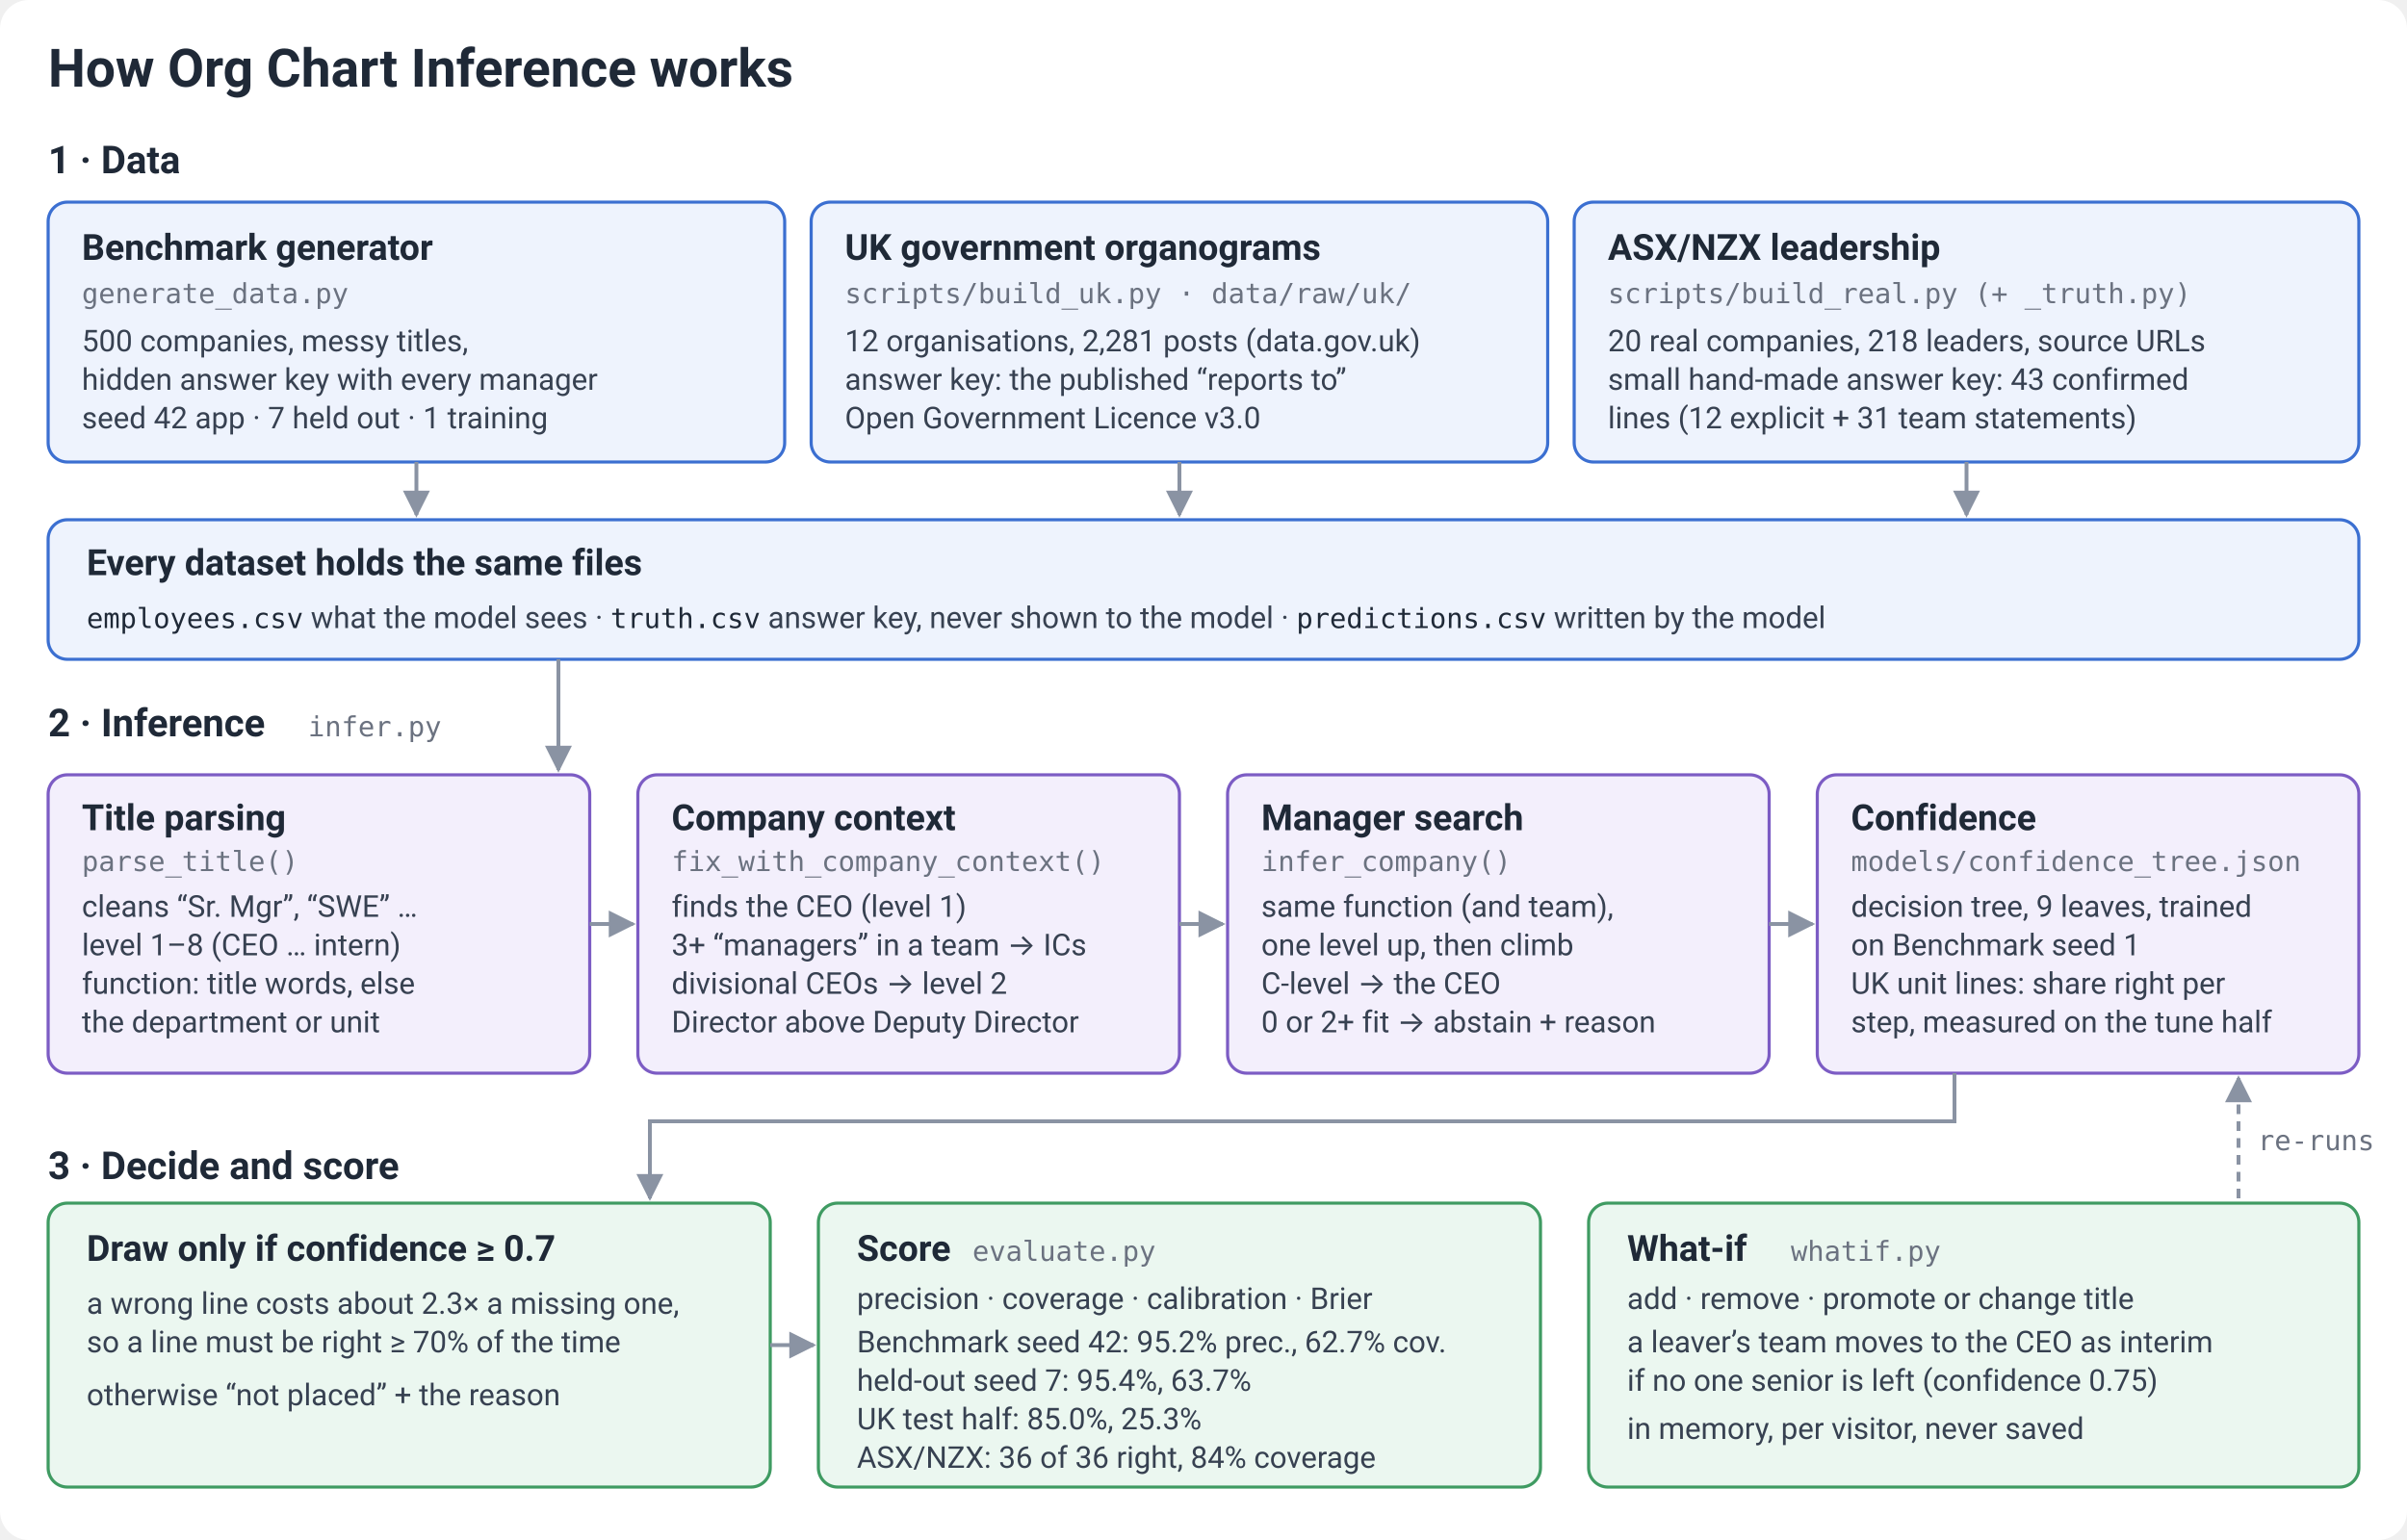
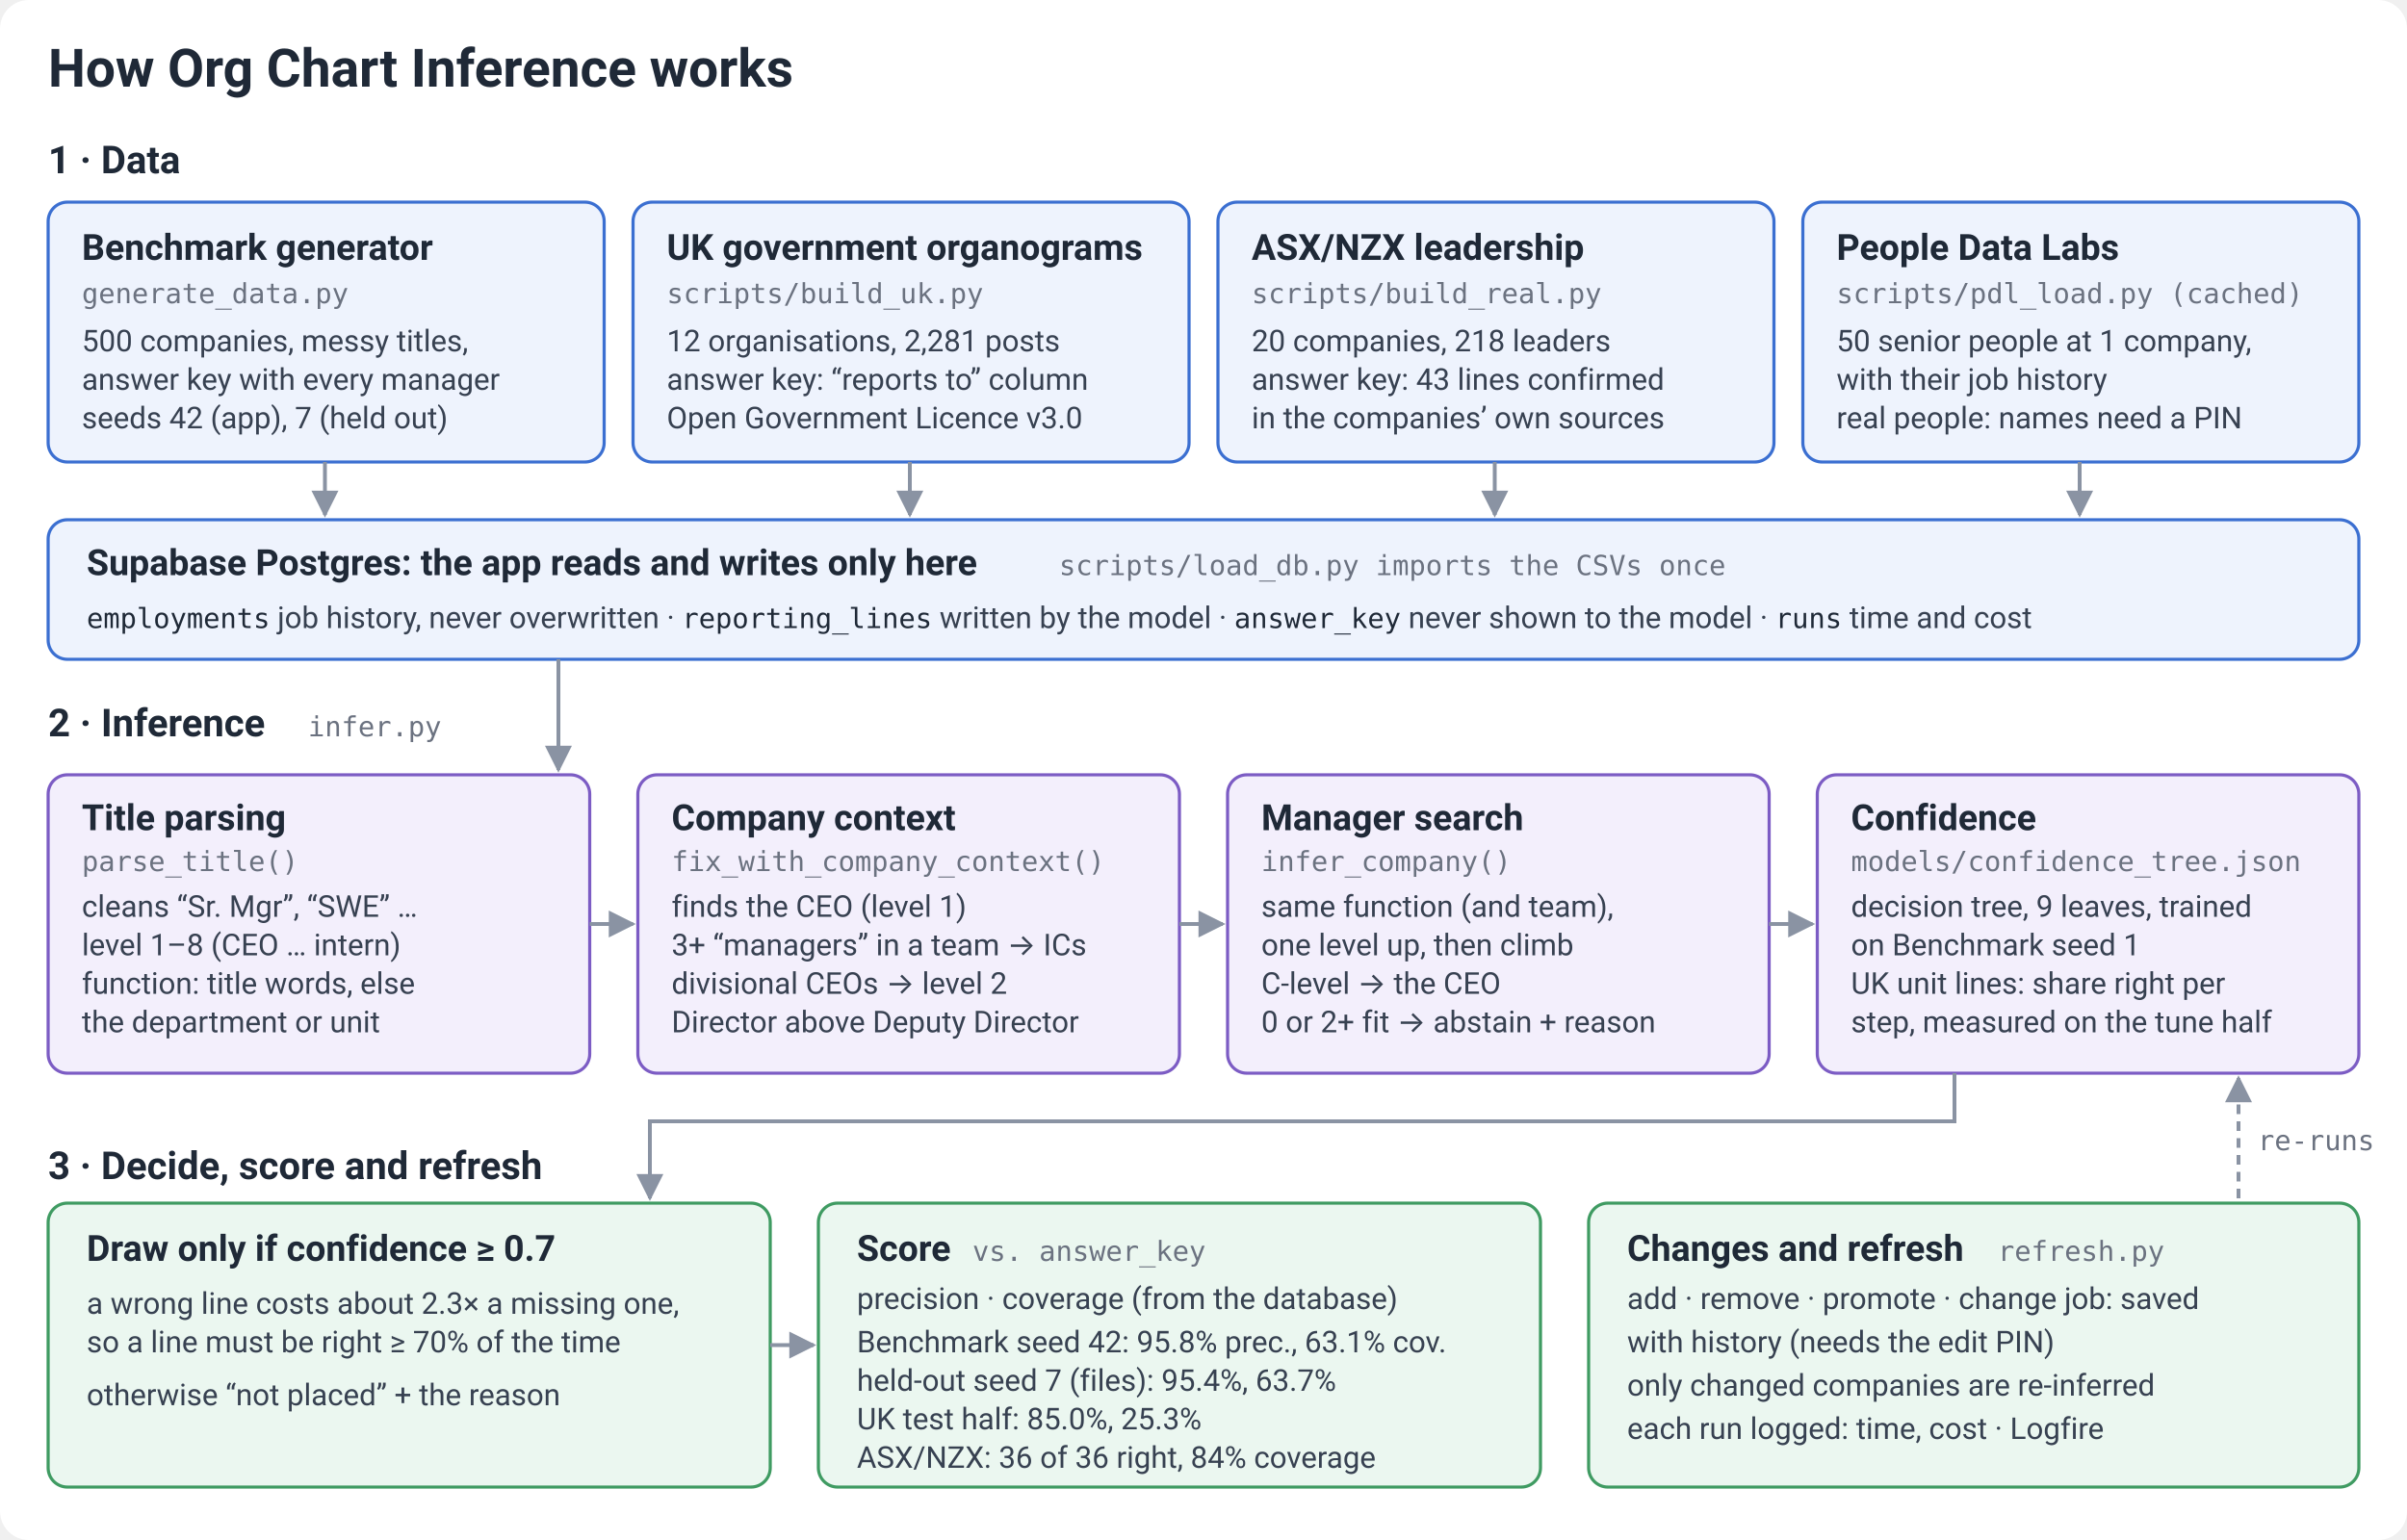
<svg xmlns="http://www.w3.org/2000/svg" viewBox="0 0 1000 640" width="1000" height="640" role="img" aria-labelledby="t">
  <defs>
    <marker id="a" viewBox="0 0 10 10" refX="9" refY="5" markerWidth="7" markerHeight="7" orient="auto-start-reverse">
      <path d="M0 0 L10 5 L0 10 z" fill="#8a93a3" />
    </marker>
    <style>
      text { font-family: "Source Sans Pro", -apple-system, "Segoe UI", Roboto, sans-serif;
             fill: #1f2937; }
      .h  { font-size: 22px; font-weight: 700; }
      .s  { font-size: 16px; font-weight: 700; }
      .b  { font-size: 15px; font-weight: 700; }
      .t  { font-size: 12.5px; fill: #374151; }
      .m  { font-family: Consolas, "SFMono-Regular", Menlo, monospace; font-size: 11.5px;
            fill: #6b7280; }
      .mi { font-family: Consolas, "SFMono-Regular", Menlo, monospace; font-size: 11.5px;
            fill: #1f2937; }
      .blue   { fill: #eef3fd; stroke: #3b6fd1; }
      .purple { fill: #f3effc; stroke: #7c5cc4; }
      .green  { fill: #ebf7f0; stroke: #3f9b62; }
      rect.box { stroke-width: 1.3; }
      .ar { stroke: #8a93a3; stroke-width: 1.6; fill: none; marker-end: url(#a); }
    </style>
  </defs>
  <rect width="1000" height="640" rx="12" fill="#ffffff" />
  <text class="h" x="20" y="36">How Org Chart Inference works</text>
  <text class="s" x="20" y="72">1 · Data</text>
-   <rect class="box blue" x="20" y="84" width="306" height="108" rx="8" />
+   <rect class="box blue" x="20" y="84" width="231" height="108" rx="8" />
  <text class="b" x="34" y="108">Benchmark generator</text>
  <text class="m" x="34" y="126">generate_data.py</text>
  <text class="t" x="34" y="146">500 companies, messy titles,</text>
-   <text class="t" x="34" y="162">hidden answer key with every manager</text>
-   <text class="t" x="34" y="178">seed 42 app · 7 held out · 1 training</text>
-   <rect class="box blue" x="337" y="84" width="306" height="108" rx="8" />
-   <text class="b" x="351" y="108">UK government organograms</text>
-   <text class="m" x="351" y="126">scripts/build_uk.py · data/raw/uk/</text>
-   <text class="t" x="351" y="146">12 organisations, 2,281 posts (data.gov.uk)</text>
-   <text class="t" x="351" y="162">answer key: the published “reports to”</text>
-   <text class="t" x="351" y="178">Open Government Licence v3.0</text>
-   <rect class="box blue" x="654" y="84" width="326" height="108" rx="8" />
-   <text class="b" x="668" y="108">ASX/NZX leadership</text>
-   <text class="m" x="668" y="126">scripts/build_real.py (+ _truth.py)</text>
-   <text class="t" x="668" y="146">20 real companies, 218 leaders, source URLs</text>
-   <text class="t" x="668" y="162">small hand-made answer key: 43 confirmed</text>
-   <text class="t" x="668" y="178">lines (12 explicit + 31 team statements)</text>
-   <path class="ar" d="M173 192 V214" />
-   <path class="ar" d="M490 192 V214" />
-   <path class="ar" d="M817 192 V214" />
+   <text class="t" x="34" y="162">answer key with every manager</text>
+   <text class="t" x="34" y="178">seeds 42 (app), 7 (held out)</text>
+   <rect class="box blue" x="263" y="84" width="231" height="108" rx="8" />
+   <text class="b" x="277" y="108">UK government organograms</text>
+   <text class="m" x="277" y="126">scripts/build_uk.py</text>
+   <text class="t" x="277" y="146">12 organisations, 2,281 posts</text>
+   <text class="t" x="277" y="162">answer key: “reports to” column</text>
+   <text class="t" x="277" y="178">Open Government Licence v3.0</text>
+   <rect class="box blue" x="506" y="84" width="231" height="108" rx="8" />
+   <text class="b" x="520" y="108">ASX/NZX leadership</text>
+   <text class="m" x="520" y="126">scripts/build_real.py</text>
+   <text class="t" x="520" y="146">20 companies, 218 leaders</text>
+   <text class="t" x="520" y="162">answer key: 43 lines confirmed</text>
+   <text class="t" x="520" y="178">in the companies’ own sources</text>
+   <rect class="box blue" x="749" y="84" width="231" height="108" rx="8" />
+   <text class="b" x="763" y="108">People Data Labs</text>
+   <text class="m" x="763" y="126">scripts/pdl_load.py (cached)</text>
+   <text class="t" x="763" y="146">50 senior people at 1 company,</text>
+   <text class="t" x="763" y="162">with their job history</text>
+   <text class="t" x="763" y="178">real people: names need a PIN</text>
+   <path class="ar" d="M135 192 V214" />
+   <path class="ar" d="M378 192 V214" />
+   <path class="ar" d="M621 192 V214" />
+   <path class="ar" d="M864 192 V214" />
  <rect class="box blue" x="20" y="216" width="960" height="58" rx="8" />
-   <text class="b" x="36" y="239">Every dataset holds the same files</text>
+   <text class="b" x="36" y="239">Supabase Postgres: the app reads and writes only here</text>
+   <text class="m" x="440" y="239">scripts/load_db.py imports the CSVs once</text>
  <text class="t" x="36" y="261">
-     <tspan class="mi">employees.csv</tspan> what the model sees  ·  <tspan class="mi">truth.csv</tspan> answer key, never shown to the model  ·  <tspan class="mi">predictions.csv</tspan> written by the model</text>
+     <tspan class="mi">employments</tspan> job history, never overwritten  ·  <tspan class="mi">reporting_lines</tspan> written by the model  ·  <tspan class="mi">answer_key</tspan> never shown to the model  ·  <tspan class="mi">runs</tspan> time and cost</text>
  <path class="ar" d="M232 274 V320" />
  <text class="s" x="20" y="306">2 · Inference</text>
  <text class="m" x="128" y="306">infer.py</text>
  <rect class="box purple" x="20" y="322" width="225" height="124" rx="8" />
  <text class="b" x="34" y="345">Title parsing</text>
  <text class="m" x="34" y="362">parse_title()</text>
  <text class="t" x="34" y="381">cleans “Sr. Mgr”, “SWE” …</text>
  <text class="t" x="34" y="397">level 1–8 (CEO … intern)</text>
  <text class="t" x="34" y="413">function: title words, else</text>
  <text class="t" x="34" y="429">the department or unit</text>
  <rect class="box purple" x="265" y="322" width="225" height="124" rx="8" />
  <text class="b" x="279" y="345">Company context</text>
  <text class="m" x="279" y="362">fix_with_company_context()</text>
  <text class="t" x="279" y="381">finds the CEO (level 1)</text>
  <text class="t" x="279" y="397">3+ “managers” in a team → ICs</text>
  <text class="t" x="279" y="413">divisional CEOs → level 2</text>
  <text class="t" x="279" y="429">Director above Deputy Director</text>
  <rect class="box purple" x="510" y="322" width="225" height="124" rx="8" />
  <text class="b" x="524" y="345">Manager search</text>
  <text class="m" x="524" y="362">infer_company()</text>
  <text class="t" x="524" y="381">same function (and team),</text>
  <text class="t" x="524" y="397">one level up, then climb</text>
  <text class="t" x="524" y="413">C-level → the CEO</text>
  <text class="t" x="524" y="429">0 or 2+ fit → abstain + reason</text>
  <rect class="box purple" x="755" y="322" width="225" height="124" rx="8" />
  <text class="b" x="769" y="345">Confidence</text>
  <text class="m" x="769" y="362">models/confidence_tree.json</text>
  <text class="t" x="769" y="381">decision tree, 9 leaves, trained</text>
  <text class="t" x="769" y="397">on Benchmark seed 1</text>
  <text class="t" x="769" y="413">UK unit lines: share right per</text>
  <text class="t" x="769" y="429">step, measured on the tune half</text>
  <path class="ar" d="M245 384 H263" />
  <path class="ar" d="M490 384 H508" />
  <path class="ar" d="M735 384 H753" />
  <path class="ar" d="M812 446 V466 H270 V498" />
  <path class="ar" d="M930 498 V448" stroke-dasharray="4 3" />
  <text class="m" x="938" y="478">re-runs</text>
-   <text class="s" x="20" y="490">3 · Decide and score</text>
+   <text class="s" x="20" y="490">3 · Decide, score and refresh</text>
  <rect class="box green" x="20" y="500" width="300" height="118" rx="8" />
  <text class="b" x="36" y="524">Draw only if confidence ≥ 0.7</text>
  <text class="t" x="36" y="546">a wrong line costs about 2.3× a missing one,</text>
  <text class="t" x="36" y="562">so a line must be right ≥ 70% of the time</text>
  <text class="t" x="36" y="584">otherwise “not placed” + the reason</text>
  <rect class="box green" x="340" y="500" width="300" height="118" rx="8" />
  <text class="b" x="356" y="524">Score</text>
-   <text class="m" x="404" y="524">evaluate.py</text>
-   <text class="t" x="356" y="544">precision · coverage · calibration · Brier</text>
-   <text class="t" x="356" y="562">Benchmark seed 42: 95.2% prec., 62.7% cov.</text>
-   <text class="t" x="356" y="578">held-out seed 7: 95.4%, 63.7%</text>
+   <text class="m" x="404" y="524">vs. answer_key</text>
+   <text class="t" x="356" y="544">precision · coverage (from the database)</text>
+   <text class="t" x="356" y="562">Benchmark seed 42: 95.8% prec., 63.1% cov.</text>
+   <text class="t" x="356" y="578">held-out seed 7 (files): 95.4%, 63.7%</text>
  <text class="t" x="356" y="594">UK test half: 85.0%, 25.3%</text>
  <text class="t" x="356" y="610">ASX/NZX: 36 of 36 right, 84% coverage</text>
  <rect class="box green" x="660" y="500" width="320" height="118" rx="8" />
-   <text class="b" x="676" y="524">What-if</text>
-   <text class="m" x="744" y="524">whatif.py</text>
-   <text class="t" x="676" y="544">add · remove · promote or change title</text>
-   <text class="t" x="676" y="562">a leaver’s team moves to the CEO as interim</text>
-   <text class="t" x="676" y="578">if no one senior is left (confidence 0.75)</text>
-   <text class="t" x="676" y="598">in memory, per visitor, never saved</text>
+   <text class="b" x="676" y="524">Changes and refresh</text>
+   <text class="m" x="830" y="524">refresh.py</text>
+   <text class="t" x="676" y="544">add · remove · promote · change job: saved</text>
+   <text class="t" x="676" y="562">with history (needs the edit PIN)</text>
+   <text class="t" x="676" y="580">only changed companies are re-inferred</text>
+   <text class="t" x="676" y="598">each run logged: time, cost · Logfire</text>
  <path class="ar" d="M320 559 H338" />
</svg>
